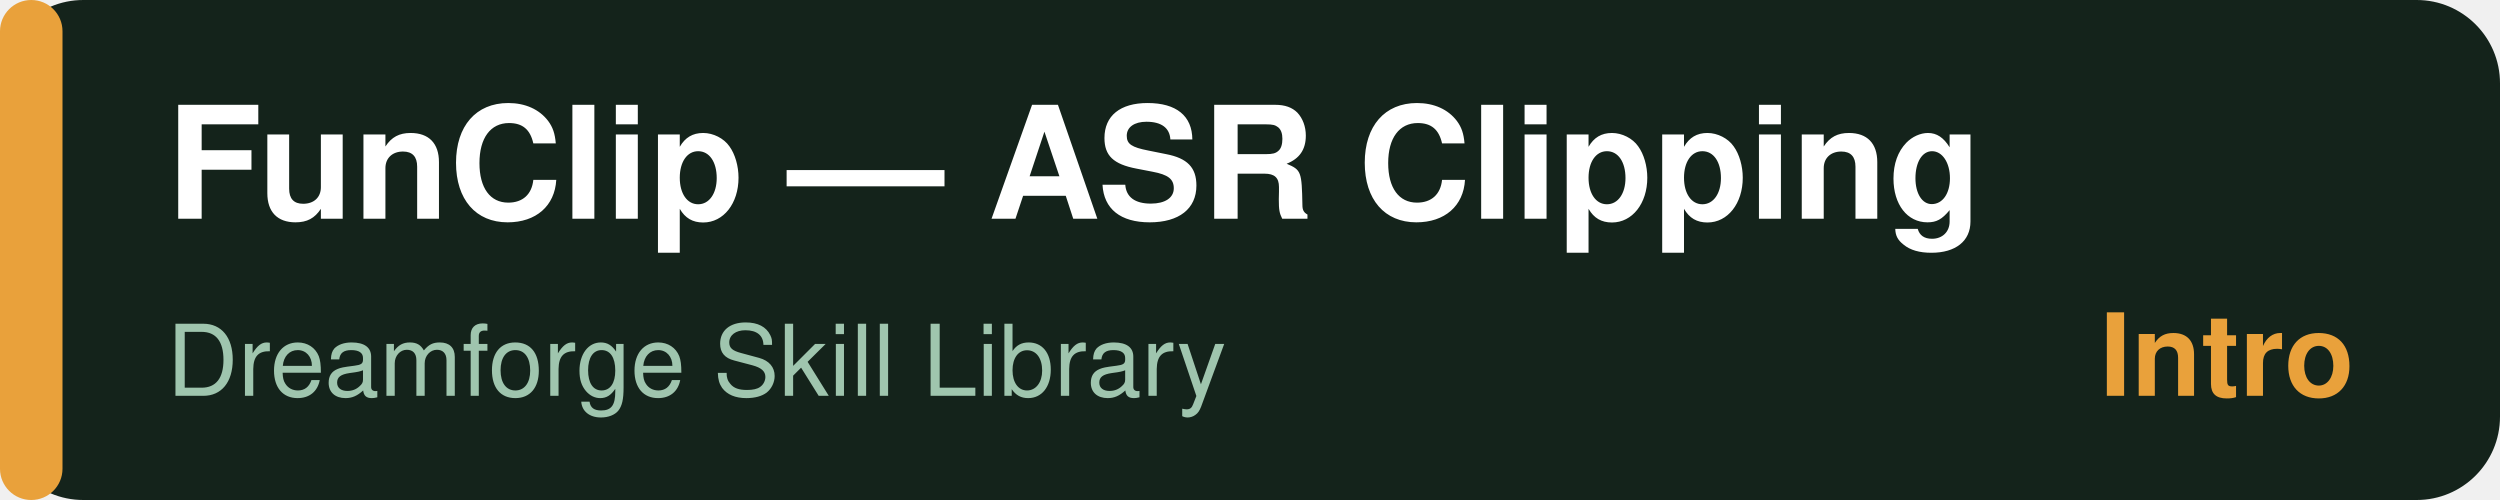
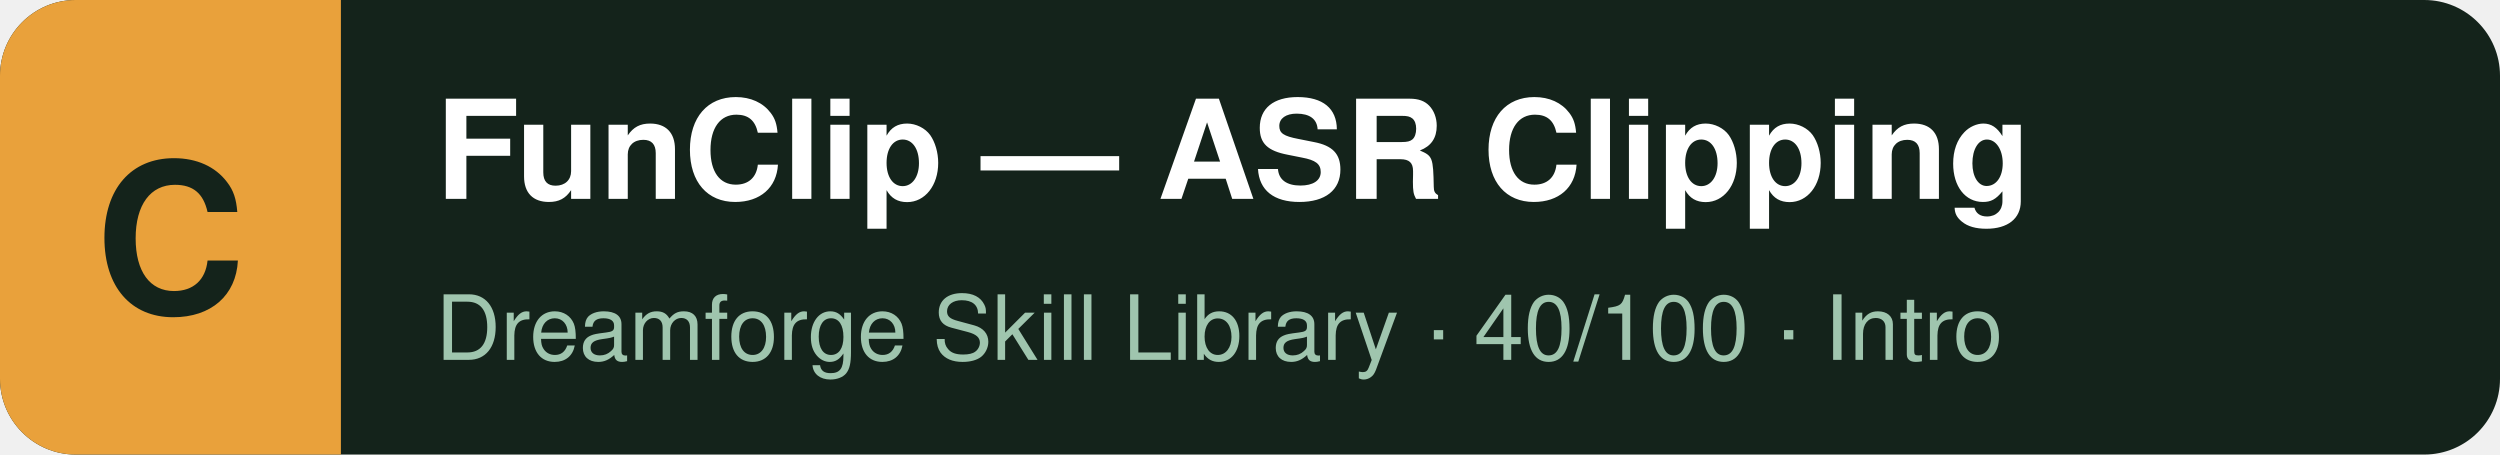
- <svg xmlns="http://www.w3.org/2000/svg" width="240" height="48" viewBox="0 0 240 48" role="img" aria-label="FunClip — ASR Clipping — Dreamforge Skill Library">
-   <rect width="240" height="48" rx="8" fill="#14231b" />
-   <rect width="6" height="48" rx="3" fill="#e9a13b" />
-   <text x="16" y="21" font-family="Segoe UI, Helvetica, Arial, sans-serif" font-size="15.0" font-weight="700" fill="#ffffff">FunClip — ASR Clipping</text>
-   <text x="16" y="38" font-family="Segoe UI, Helvetica, Arial, sans-serif" font-size="9.5" fill="#9fc5ae">Dreamforge Skill Library</text>
-   <text x="226" y="38" text-anchor="end" font-family="Segoe UI, Helvetica, Arial, sans-serif" font-size="11" font-weight="700" fill="#e9a13b">Intro</text>
+ <svg xmlns="http://www.w3.org/2000/svg" width="264" height="48" viewBox="0 0 264 48" role="img" aria-label="FunClip — ASR Clipping — grade C, completeness 40/100, Intro — Dreamforge Skill Library">
+   <rect width="264" height="48" rx="8" fill="#14231b" />
+   <path d="M8 0 h28 v48 h-28 a8 8 0 0 1 -8 -8 v-32 a8 8 0 0 1 8 -8 z" fill="#e9a13b" />
+   <text x="18" y="33" text-anchor="middle" font-family="Segoe UI, Helvetica, Arial, sans-serif" font-size="22" font-weight="800" fill="#14231b">C</text>
+   <text x="46" y="21" font-family="Segoe UI, Helvetica, Arial, sans-serif" font-size="14.5" font-weight="700" fill="#ffffff">FunClip — ASR Clipping</text>
+   <text x="46" y="38" font-family="Segoe UI, Helvetica, Arial, sans-serif" font-size="9.5" fill="#9fc5ae">Dreamforge Skill Library · 40/100 · Intro</text>
</svg>
